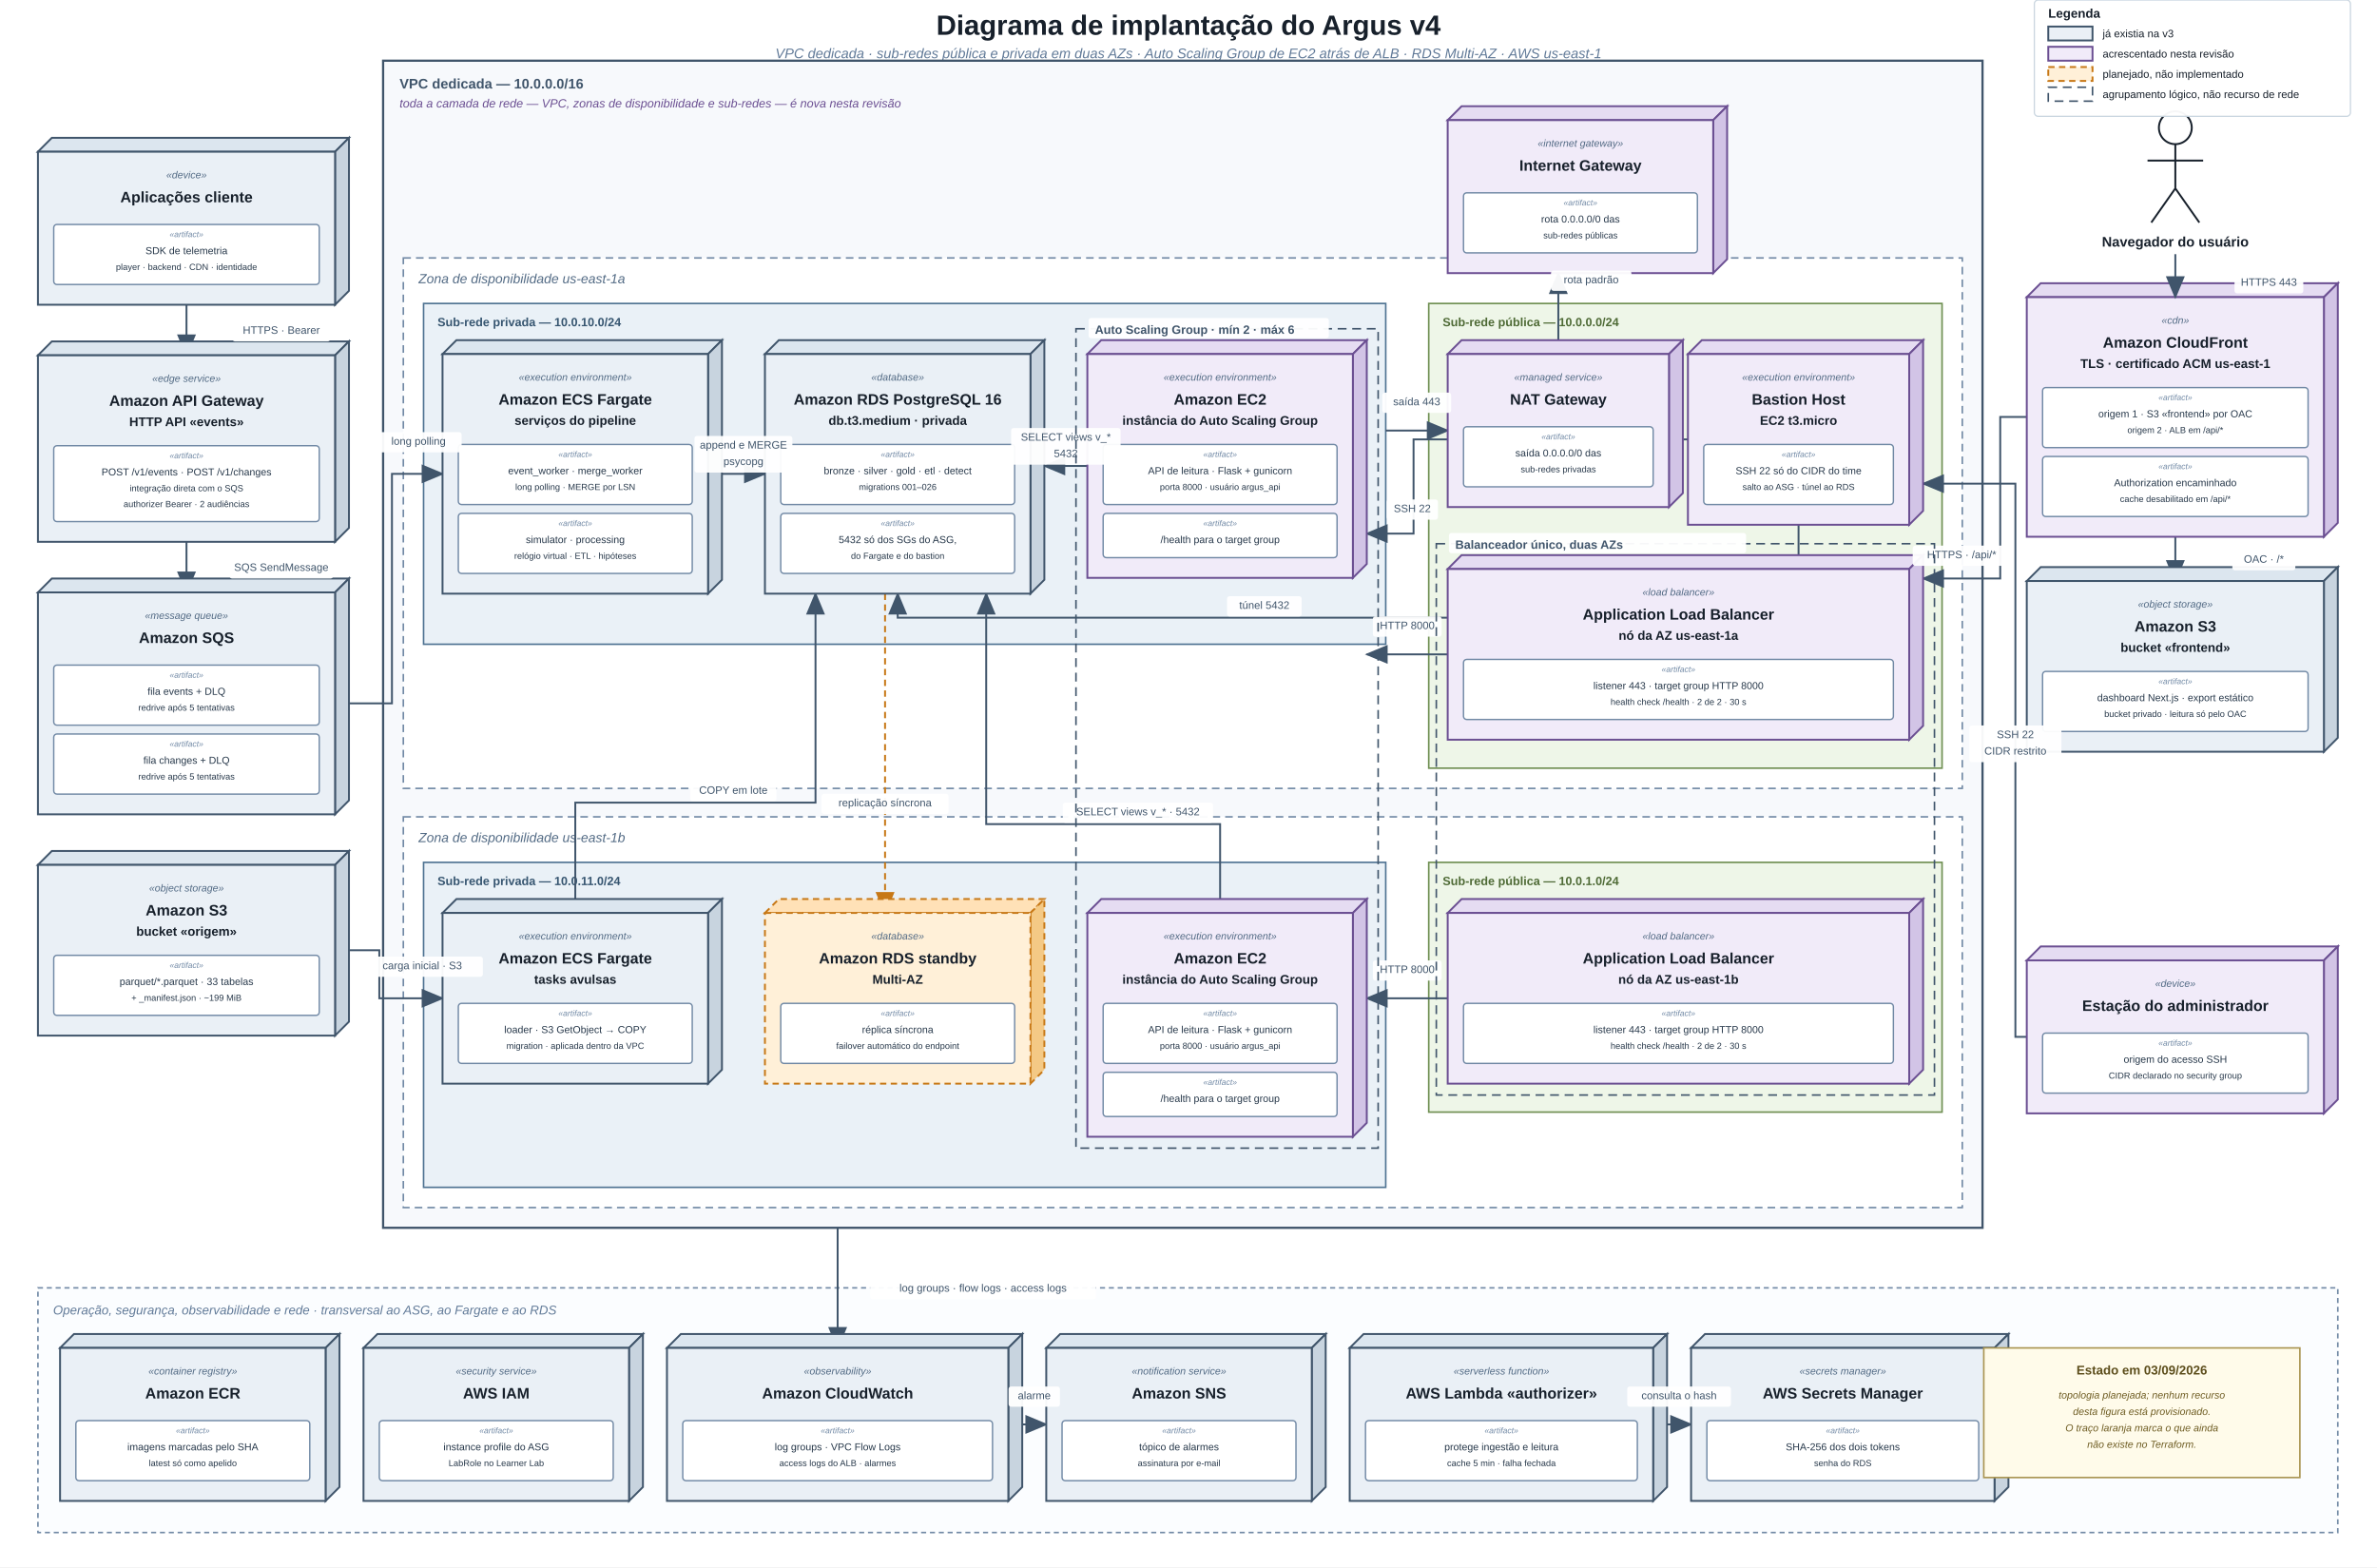
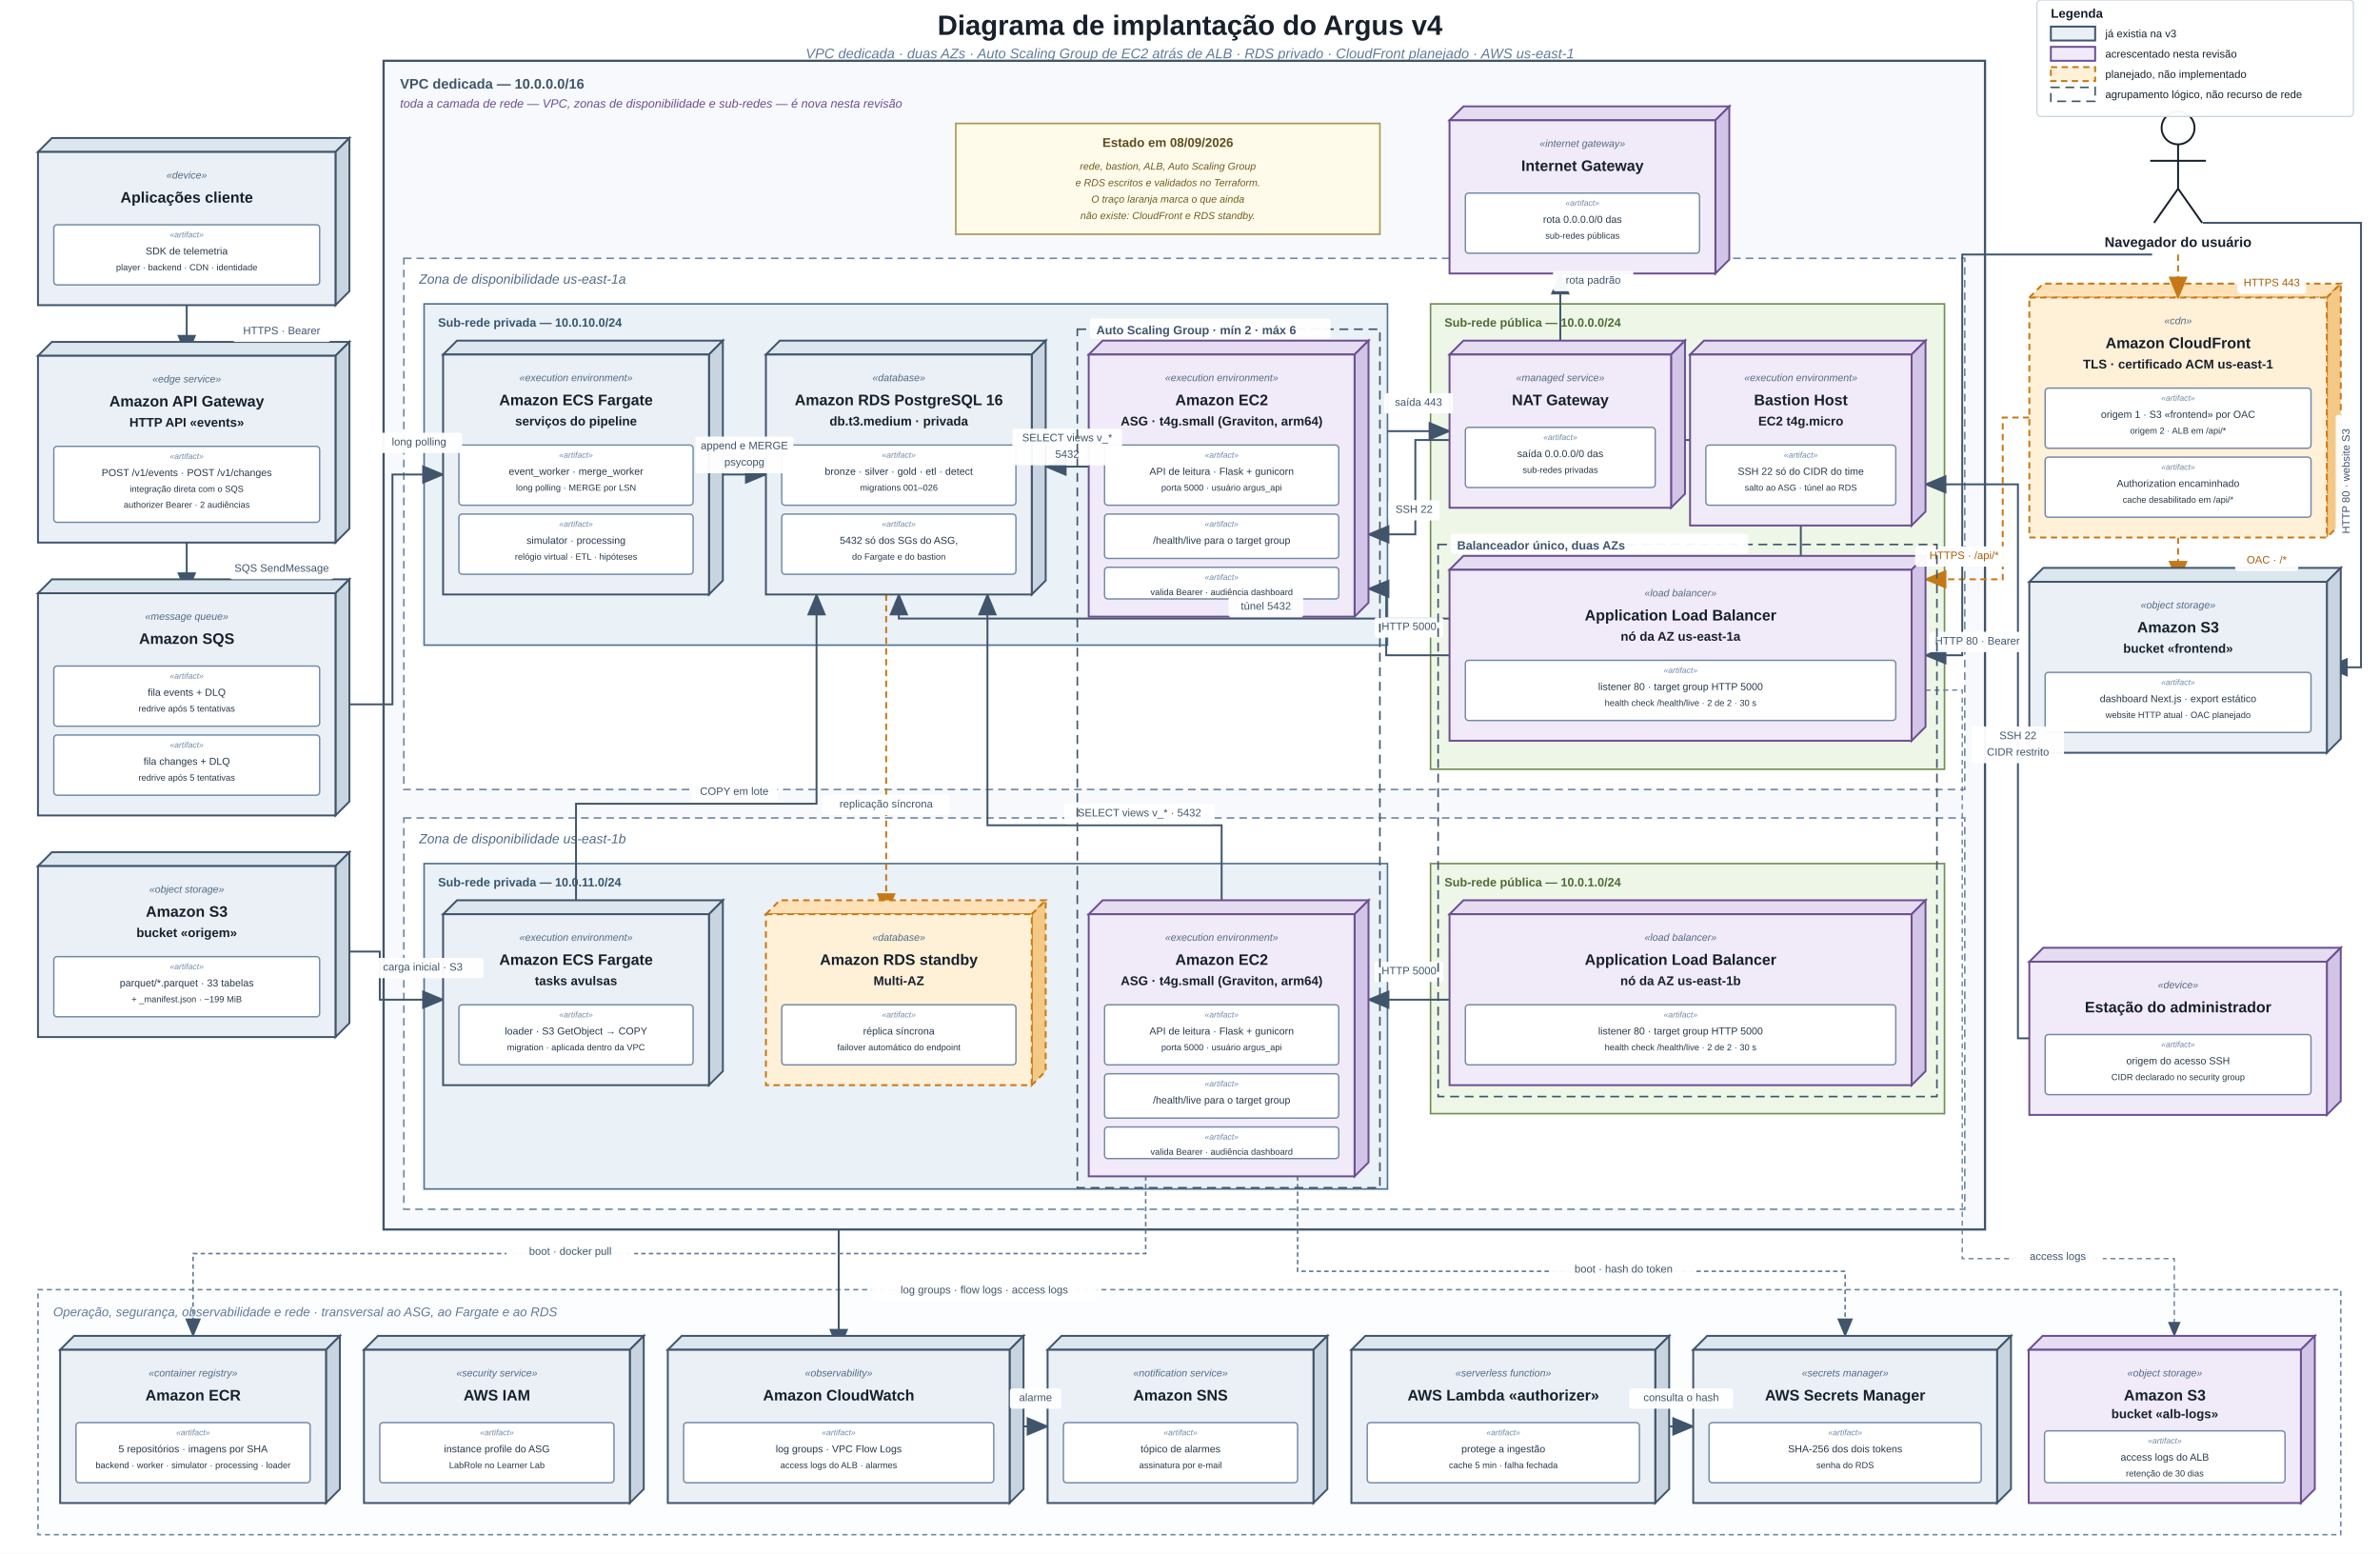
- <svg xmlns="http://www.w3.org/2000/svg" width="3760" height="2479" viewBox="0 0 3760 2479" role="img" aria-labelledby="title desc">
+ <svg xmlns="http://www.w3.org/2000/svg" width="3760" height="2454" viewBox="0 0 3760 2454" role="img" aria-labelledby="title desc">
  <defs>
    <marker id="arrow" markerWidth="12" markerHeight="10" refX="11" refY="5" orient="auto" markerUnits="strokeWidth">
      <path d="M0,0 L12,5 L0,10 z" fill="#40556b" />
    </marker>
    <marker id="arrow-plan" markerWidth="12" markerHeight="10" refX="11" refY="5" orient="auto" markerUnits="strokeWidth">
      <path d="M0,0 L12,5 L0,10 z" fill="#c77816" />
    </marker>
    <style>
      .page-title { font: 700 44px Arial, sans-serif; fill: #17202b; text-anchor: middle; }
      .page-subtitle { font: italic 22px Arial, sans-serif; fill: #617a98; text-anchor: middle; }
      .node-face { fill: #eaf0f6; stroke: #40556b; stroke-width: 3; }
      .node-top { fill: #dce6ef; stroke: #40556b; stroke-width: 3; }
      .node-side { fill: #c8d4df; stroke: #40556b; stroke-width: 3; }
      .new-face { fill: #f1ebf9; stroke: #6b4f92; stroke-width: 3; }
      .new-top { fill: #e5dcf2; stroke: #6b4f92; stroke-width: 3; }
      .new-side { fill: #d2c4e6; stroke: #6b4f92; stroke-width: 3; }
      .vpc-note { font: italic 19px Arial, sans-serif; fill: #6b4f92; }
      .planned-face { fill: #fff0d8; stroke: #c77816; stroke-width: 3; stroke-dasharray: 10 7; }
      .planned-top { fill: #ffe1b7; stroke: #c77816; stroke-width: 3; stroke-dasharray: 10 7; }
      .planned-side { fill: #f4c985; stroke: #c77816; stroke-width: 3; stroke-dasharray: 10 7; }
      .artifact { fill: #ffffff; stroke: #7189a5; stroke-width: 2.2; rx: 5; }
      .stereo { font: italic 16px Arial, sans-serif; fill: #526a84; text-anchor: middle; }
      .node-title { font: 700 24px Arial, sans-serif; fill: #17202b; text-anchor: middle; }
      .node-subtitle { font: 700 20px Arial, sans-serif; fill: #17202b; text-anchor: middle; }
      .artifact-stereo { font: italic 13px Arial, sans-serif; fill: #7189a5; text-anchor: middle; }
      .artifact-text { font: 16px Arial, sans-serif; fill: #27384a; text-anchor: middle; }
      .artifact-small { font: 14px Arial, sans-serif; fill: #27384a; text-anchor: middle; }
      .flow { fill: none; stroke: #40556b; stroke-width: 3; marker-end: url(#arrow); }
      .flow-plan { fill: none; stroke: #c77816; stroke-width: 3; stroke-dasharray: 10 7; marker-end: url(#arrow-plan); }
+       .flow-dependency { fill: none; stroke: #617a98; stroke-width: 2.5; stroke-dasharray: 7 5; marker-end: url(#arrow); }
+       .flow-log { fill: none; stroke: #617a98; stroke-width: 2; stroke-dasharray: 8 6; marker-end: url(#arrow); }
      .flow-label-bg { fill: #ffffff; opacity: .95; rx: 4; }
      .flow-label { font: 17px Arial, sans-serif; fill: #40556b; text-anchor: middle; }
+       .flow-label-plan { font: 17px Arial, sans-serif; fill: #a65f0c; text-anchor: middle; }
      .band { fill: #fbfdff; stroke: #7189a5; stroke-width: 2.5; stroke-dasharray: 8 6; }
      .band-title { font: italic 20px Arial, sans-serif; fill: #617a98; }
      .vpc { fill: #f7f9fc; stroke: #40556b; stroke-width: 3.5; }
      .vpc-title { font: 700 22px Arial, sans-serif; fill: #40556b; }
      .az { fill: #ffffff; stroke: #7189a5; stroke-width: 2.5; stroke-dasharray: 12 8; }
      .az-title { font: italic 21px Arial, sans-serif; fill: #526a84; }
      .sub-pub { fill: #eef6e8; stroke: #6f8f52; stroke-width: 2.5; }
      .sub-pub-title { font: 700 19px Arial, sans-serif; fill: #4e6a35; }
      .sub-priv { fill: #eaf1f7; stroke: #4f7392; stroke-width: 2.5; }
      .sub-priv-title { font: 700 19px Arial, sans-serif; fill: #365570; }
      .group { fill: none; stroke: #40556b; stroke-width: 2.5; stroke-dasharray: 14 9; }
      .group-title { font: 700 19px Arial, sans-serif; fill: #40556b; }
      .note { fill: #fffbea; stroke: #aa9552; stroke-width: 2.5; }
      .note-title { font: 700 20px Arial, sans-serif; fill: #5c4d1b; text-anchor: middle; }
      .note-text { font: italic 16px Arial, sans-serif; fill: #6e5c22; text-anchor: middle; }
      .legend-title { font: 700 20px Arial, sans-serif; fill: #17202b; }
      .legend-text { font: 17px Arial, sans-serif; fill: #17202b; }
      .actor { fill: none; stroke: #17202b; stroke-width: 3; }
      .actor-label { font: 700 22px Arial, sans-serif; fill: #17202b; text-anchor: middle; }
    </style>
  </defs>
-   <rect width="3760" height="2479" fill="#ffffff" />
+   <rect width="3760" height="2454" fill="#ffffff" />
  <text x="1880.0" y="55" class="page-title">Diagrama de implantação do Argus v4</text>
-   <text x="1880.0" y="92" class="page-subtitle">VPC dedicada · sub-redes pública e privada em duas AZs · Auto Scaling Group de EC2 atrás de ALB · RDS Multi-AZ · AWS us-east-1</text>
+   <text x="1880.0" y="92" class="page-subtitle">VPC dedicada · duas AZs · Auto Scaling Group de EC2 atrás de ALB · RDS privado · CloudFront planejado · AWS us-east-1</text>
  <rect x="606" y="96" width="2530" height="1846" class="vpc" />
  <text x="632" y="140" class="vpc-title">VPC dedicada — 10.0.0.0/16</text>
  <text x="632" y="170" class="vpc-note">toda a camada de rede — VPC, zonas de disponibilidade e sub-redes — é nova nesta revisão</text>
  <rect x="638" y="408" width="2466" height="839" class="az" />
  <text x="662" y="448" class="az-title">Zona de disponibilidade us-east-1a</text>
  <rect x="638" y="1292" width="2466" height="618" class="az" />
  <text x="662" y="1332" class="az-title">Zona de disponibilidade us-east-1b</text>
  <rect x="670" y="480" width="1522" height="539" class="sub-priv" />
  <text x="692" y="516" class="sub-priv-title">Sub-rede privada — 10.0.10.0/24</text>
  <rect x="2260" y="480" width="812" height="735" class="sub-pub" />
  <text x="2282" y="516" class="sub-pub-title">Sub-rede pública — 10.0.0.0/24</text>
  <rect x="670" y="1364" width="1522" height="514" class="sub-priv" />
  <text x="692" y="1400" class="sub-priv-title">Sub-rede privada — 10.0.11.0/24</text>
  <rect x="2260" y="1364" width="812" height="395" class="sub-pub" />
  <text x="2282" y="1400" class="sub-pub-title">Sub-rede pública — 10.0.1.0/24</text>
  <rect x="60" y="2037" width="3638" height="387" class="band" />
  <text x="84" y="2079" class="band-title">Operação, segurança, observabilidade e rede · transversal ao ASG, ao Fargate e ao RDS</text>
  <path d="M295.0 482 V562" class="flow" />
  <path d="M295.0 857 V937" class="flow" />
  <path d="M530 1112.5 H620 V749.5 H700" class="flow" />
  <path d="M530 1503.0 H600 V1579.0 H700" class="flow" />
  <path d="M1142 749.5 H1210" class="flow" />
  <path d="M910.0 1444 V1269.5 H1290 V939" class="flow" />
  <path d="M1720 737.0 H1652" class="flow" />
  <path d="M1930.0 1444 V1303.5 H1560 V939" class="flow" />
  <path d="M1400 939 V1444" class="flow-plan" />
-   <path d="M2290 1035.0 H2162" class="flow" />
+   <path d="M2290 1035.0 H2190 V930 H2162" class="flow" />
  <path d="M2290 1579.0 H2162" class="flow" />
  <path d="M2192 681.0 H2290" class="flow" />
  <path d="M2465.0 560 V432" class="flow" />
  <path d="M2670 695.0 H2236 V844 H2162" class="flow" />
  <path d="M2845.0 830 V977 H1420 V939" class="flow" />
-   <path d="M3206 659.5 H3164 V915.0 H3042" class="flow" />
-   <path d="M3441.0 849 V919" class="flow" />
+   <path d="M3206 659.5 H3164 V915.0 H3042" class="flow-plan" />
+   <path d="M3441.0 849 V919" class="flow-plan" />
  <path d="M3206 1640.0 H3188 V765.0 H3042" class="flow" />
  <path d="M1617 2253.0 H1655" class="flow" />
  <path d="M2637 2253.0 H2675" class="flow" />
  <path d="M1325.0 1942 V2132" class="flow" />
+   <path d="M1810 1858 V1980 H305 V2110" class="flow-dependency" />
+   <path d="M2050 1858 V2008 H2915 V2110" class="flow-dependency" />
+   <path d="M3042 1090 H3100 V1988 H3435 V2110" class="flow-log" />
+   <path d="M3400 402 H3100 V1035 H3042" class="flow" />
+   <path d="M3480 352 H3730 V1054 H3676" class="flow" />
  <g>
    <polygon points="60,240 82,218 552,218 530,240" class="node-top" />
    <polygon points="530,240 552,218 552,460 530,482" class="node-side" />
    <rect x="60" y="240" width="470" height="242" class="node-face" />
    <text x="295.0" y="282" class="stereo">«device»</text>
    <text x="295.0" y="320" class="node-title">Aplicações cliente</text>
    <rect x="85" y="355" width="420" height="95" class="artifact" />
    <text x="295.0" y="375" class="artifact-stereo">«artifact»</text>
    <text x="295.0" y="402" class="artifact-text">SDK de telemetria</text>
    <text x="295.0" y="427" class="artifact-small">player · backend · CDN · identidade</text>
  </g>
  <g>
    <polygon points="60,562 82,540 552,540 530,562" class="node-top" />
    <polygon points="530,562 552,540 552,835 530,857" class="node-side" />
    <rect x="60" y="562" width="470" height="295" class="node-face" />
    <text x="295.0" y="604" class="stereo">«edge service»</text>
    <text x="295.0" y="642" class="node-title">Amazon API Gateway</text>
    <text x="295.0" y="674" class="node-subtitle">HTTP API «events»</text>
    <rect x="85" y="705" width="420" height="120" class="artifact" />
    <text x="295.0" y="725" class="artifact-stereo">«artifact»</text>
    <text x="295.0" y="752" class="artifact-text">POST /v1/events · POST /v1/changes</text>
    <text x="295.0" y="777" class="artifact-small">integração direta com o SQS</text>
    <text x="295.0" y="802" class="artifact-small">authorizer Bearer · 2 audiências</text>
  </g>
  <g>
    <polygon points="60,937 82,915 552,915 530,937" class="node-top" />
    <polygon points="530,937 552,915 552,1266 530,1288" class="node-side" />
    <rect x="60" y="937" width="470" height="351" class="node-face" />
    <text x="295.0" y="979" class="stereo">«message queue»</text>
    <text x="295.0" y="1017" class="node-title">Amazon SQS</text>
    <rect x="85" y="1052" width="420" height="95" class="artifact" />
    <text x="295.0" y="1072" class="artifact-stereo">«artifact»</text>
    <text x="295.0" y="1099" class="artifact-text">fila events + DLQ</text>
    <text x="295.0" y="1124" class="artifact-small">redrive após 5 tentativas</text>
    <rect x="85" y="1161" width="420" height="95" class="artifact" />
    <text x="295.0" y="1181" class="artifact-stereo">«artifact»</text>
    <text x="295.0" y="1208" class="artifact-text">fila changes + DLQ</text>
    <text x="295.0" y="1233" class="artifact-small">redrive após 5 tentativas</text>
  </g>
  <g>
    <polygon points="60,1368 82,1346 552,1346 530,1368" class="node-top" />
    <polygon points="530,1368 552,1346 552,1616 530,1638" class="node-side" />
    <rect x="60" y="1368" width="470" height="270" class="node-face" />
    <text x="295.0" y="1410" class="stereo">«object storage»</text>
    <text x="295.0" y="1448" class="node-title">Amazon S3</text>
    <text x="295.0" y="1480" class="node-subtitle">bucket «origem»</text>
    <rect x="85" y="1511" width="420" height="95" class="artifact" />
    <text x="295.0" y="1531" class="artifact-stereo">«artifact»</text>
    <text x="295.0" y="1558" class="artifact-text">parquet/*.parquet · 33 tabelas</text>
    <text x="295.0" y="1583" class="artifact-small">+ _manifest.json · ~199 MiB</text>
  </g>
  <g>
    <polygon points="700,560 722,538 1142,538 1120,560" class="node-top" />
    <polygon points="1120,560 1142,538 1142,917 1120,939" class="node-side" />
    <rect x="700" y="560" width="420" height="379" class="node-face" />
    <text x="910.0" y="602" class="stereo">«execution environment»</text>
    <text x="910.0" y="640" class="node-title">Amazon ECS Fargate</text>
    <text x="910.0" y="672" class="node-subtitle">serviços do pipeline</text>
    <rect x="725" y="703" width="370" height="95" class="artifact" />
    <text x="910.0" y="723" class="artifact-stereo">«artifact»</text>
    <text x="910.0" y="750" class="artifact-text">event_worker · merge_worker</text>
    <text x="910.0" y="775" class="artifact-small">long polling · MERGE por LSN</text>
    <rect x="725" y="812" width="370" height="95" class="artifact" />
    <text x="910.0" y="832" class="artifact-stereo">«artifact»</text>
    <text x="910.0" y="859" class="artifact-text">simulator · processing</text>
    <text x="910.0" y="884" class="artifact-small">relógio virtual · ETL · hipóteses</text>
  </g>
  <g>
    <polygon points="1210,560 1232,538 1652,538 1630,560" class="node-top" />
    <polygon points="1630,560 1652,538 1652,917 1630,939" class="node-side" />
    <rect x="1210" y="560" width="420" height="379" class="node-face" />
    <text x="1420.0" y="602" class="stereo">«database»</text>
    <text x="1420.0" y="640" class="node-title">Amazon RDS PostgreSQL 16</text>
    <text x="1420.0" y="672" class="node-subtitle">db.t3.medium · privada</text>
    <rect x="1235" y="703" width="370" height="95" class="artifact" />
    <text x="1420.0" y="723" class="artifact-stereo">«artifact»</text>
    <text x="1420.0" y="750" class="artifact-text">bronze · silver · gold · etl · detect</text>
    <text x="1420.0" y="775" class="artifact-small">migrations 001–026</text>
    <rect x="1235" y="812" width="370" height="95" class="artifact" />
    <text x="1420.0" y="832" class="artifact-stereo">«artifact»</text>
    <text x="1420.0" y="859" class="artifact-text">5432 só dos SGs do ASG,</text>
    <text x="1420.0" y="884" class="artifact-small">do Fargate e do bastion</text>
  </g>
  <g>
    <polygon points="1720,560 1742,538 2162,538 2140,560" class="new-top" />
-     <polygon points="2140,560 2162,538 2162,892 2140,914" class="new-side" />
-     <rect x="1720" y="560" width="420" height="354" class="new-face" />
+     <polygon points="2140,560 2162,538 2162,952 2140,974" class="new-side" />
+     <rect x="1720" y="560" width="420" height="414" class="new-face" />
    <text x="1930.0" y="602" class="stereo">«execution environment»</text>
    <text x="1930.0" y="640" class="node-title">Amazon EC2</text>
-     <text x="1930.0" y="672" class="node-subtitle">instância do Auto Scaling Group</text>
+     <text x="1930.0" y="672" class="node-subtitle">ASG · t4g.small (Graviton, arm64)</text>
    <rect x="1745" y="703" width="370" height="95" class="artifact" />
    <text x="1930.0" y="723" class="artifact-stereo">«artifact»</text>
    <text x="1930.0" y="750" class="artifact-text">API de leitura · Flask + gunicorn</text>
-     <text x="1930.0" y="775" class="artifact-small">porta 8000 · usuário argus_api</text>
+     <text x="1930.0" y="775" class="artifact-small">porta 5000 · usuário argus_api</text>
    <rect x="1745" y="812" width="370" height="70" class="artifact" />
    <text x="1930.0" y="832" class="artifact-stereo">«artifact»</text>
-     <text x="1930.0" y="859" class="artifact-text">/health para o target group</text>
+     <text x="1930.0" y="859" class="artifact-text">/health/live para o target group</text>
+     <rect x="1745" y="896" width="370" height="50" class="artifact" />
+     <text x="1930.0" y="916" class="artifact-stereo">«artifact»</text>
+     <text x="1930.0" y="940" class="artifact-small">valida Bearer · audiência dashboard</text>
  </g>
  <g>
    <polygon points="2290,560 2312,538 2662,538 2640,560" class="new-top" />
    <polygon points="2640,560 2662,538 2662,780 2640,802" class="new-side" />
    <rect x="2290" y="560" width="350" height="242" class="new-face" />
    <text x="2465.0" y="602" class="stereo">«managed service»</text>
    <text x="2465.0" y="640" class="node-title">NAT Gateway</text>
    <rect x="2315" y="675" width="300" height="95" class="artifact" />
    <text x="2465.0" y="695" class="artifact-stereo">«artifact»</text>
    <text x="2465.0" y="722" class="artifact-text">saída 0.0.0.0/0 das</text>
    <text x="2465.0" y="747" class="artifact-small">sub-redes privadas</text>
  </g>
  <g>
    <polygon points="2670,560 2692,538 3042,538 3020,560" class="new-top" />
    <polygon points="3020,560 3042,538 3042,808 3020,830" class="new-side" />
    <rect x="2670" y="560" width="350" height="270" class="new-face" />
    <text x="2845.0" y="602" class="stereo">«execution environment»</text>
    <text x="2845.0" y="640" class="node-title">Bastion Host</text>
-     <text x="2845.0" y="672" class="node-subtitle">EC2 t3.micro</text>
+     <text x="2845.0" y="672" class="node-subtitle">EC2 t4g.micro</text>
    <rect x="2695" y="703" width="300" height="95" class="artifact" />
    <text x="2845.0" y="723" class="artifact-stereo">«artifact»</text>
    <text x="2845.0" y="750" class="artifact-text">SSH 22 só do CIDR do time</text>
    <text x="2845.0" y="775" class="artifact-small">salto ao ASG · túnel ao RDS</text>
  </g>
  <g>
    <polygon points="2290,900 2312,878 3042,878 3020,900" class="new-top" />
    <polygon points="3020,900 3042,878 3042,1148 3020,1170" class="new-side" />
    <rect x="2290" y="900" width="730" height="270" class="new-face" />
    <text x="2655.0" y="942" class="stereo">«load balancer»</text>
    <text x="2655.0" y="980" class="node-title">Application Load Balancer</text>
    <text x="2655.0" y="1012" class="node-subtitle">nó da AZ us-east-1a</text>
    <rect x="2315" y="1043" width="680" height="95" class="artifact" />
    <text x="2655.0" y="1063" class="artifact-stereo">«artifact»</text>
-     <text x="2655.0" y="1090" class="artifact-text">listener 443 · target group HTTP 8000</text>
-     <text x="2655.0" y="1115" class="artifact-small">health check /health · 2 de 2 · 30 s</text>
+     <text x="2655.0" y="1090" class="artifact-text">listener 80 · target group HTTP 5000</text>
+     <text x="2655.0" y="1115" class="artifact-small">health check /health/live · 2 de 2 · 30 s</text>
  </g>
  <g>
    <polygon points="700,1444 722,1422 1142,1422 1120,1444" class="node-top" />
    <polygon points="1120,1444 1142,1422 1142,1692 1120,1714" class="node-side" />
    <rect x="700" y="1444" width="420" height="270" class="node-face" />
    <text x="910.0" y="1486" class="stereo">«execution environment»</text>
    <text x="910.0" y="1524" class="node-title">Amazon ECS Fargate</text>
    <text x="910.0" y="1556" class="node-subtitle">tasks avulsas</text>
    <rect x="725" y="1587" width="370" height="95" class="artifact" />
    <text x="910.0" y="1607" class="artifact-stereo">«artifact»</text>
    <text x="910.0" y="1634" class="artifact-text">loader · S3 GetObject → COPY</text>
    <text x="910.0" y="1659" class="artifact-small">migration · aplicada dentro da VPC</text>
  </g>
  <g>
    <polygon points="1210,1444 1232,1422 1652,1422 1630,1444" class="planned-top" />
    <polygon points="1630,1444 1652,1422 1652,1692 1630,1714" class="planned-side" />
    <rect x="1210" y="1444" width="420" height="270" class="planned-face" />
    <text x="1420.0" y="1486" class="stereo">«database»</text>
    <text x="1420.0" y="1524" class="node-title">Amazon RDS standby</text>
    <text x="1420.0" y="1556" class="node-subtitle">Multi-AZ</text>
    <rect x="1235" y="1587" width="370" height="95" class="artifact" />
    <text x="1420.0" y="1607" class="artifact-stereo">«artifact»</text>
    <text x="1420.0" y="1634" class="artifact-text">réplica síncrona</text>
    <text x="1420.0" y="1659" class="artifact-small">failover automático do endpoint</text>
  </g>
  <g>
    <polygon points="1720,1444 1742,1422 2162,1422 2140,1444" class="new-top" />
-     <polygon points="2140,1444 2162,1422 2162,1776 2140,1798" class="new-side" />
-     <rect x="1720" y="1444" width="420" height="354" class="new-face" />
+     <polygon points="2140,1444 2162,1422 2162,1836 2140,1858" class="new-side" />
+     <rect x="1720" y="1444" width="420" height="414" class="new-face" />
    <text x="1930.0" y="1486" class="stereo">«execution environment»</text>
    <text x="1930.0" y="1524" class="node-title">Amazon EC2</text>
-     <text x="1930.0" y="1556" class="node-subtitle">instância do Auto Scaling Group</text>
+     <text x="1930.0" y="1556" class="node-subtitle">ASG · t4g.small (Graviton, arm64)</text>
    <rect x="1745" y="1587" width="370" height="95" class="artifact" />
    <text x="1930.0" y="1607" class="artifact-stereo">«artifact»</text>
    <text x="1930.0" y="1634" class="artifact-text">API de leitura · Flask + gunicorn</text>
-     <text x="1930.0" y="1659" class="artifact-small">porta 8000 · usuário argus_api</text>
+     <text x="1930.0" y="1659" class="artifact-small">porta 5000 · usuário argus_api</text>
    <rect x="1745" y="1696" width="370" height="70" class="artifact" />
    <text x="1930.0" y="1716" class="artifact-stereo">«artifact»</text>
-     <text x="1930.0" y="1743" class="artifact-text">/health para o target group</text>
+     <text x="1930.0" y="1743" class="artifact-text">/health/live para o target group</text>
+     <rect x="1745" y="1780" width="370" height="50" class="artifact" />
+     <text x="1930.0" y="1800" class="artifact-stereo">«artifact»</text>
+     <text x="1930.0" y="1824" class="artifact-small">valida Bearer · audiência dashboard</text>
  </g>
  <g>
    <polygon points="2290,1444 2312,1422 3042,1422 3020,1444" class="new-top" />
    <polygon points="3020,1444 3042,1422 3042,1692 3020,1714" class="new-side" />
    <rect x="2290" y="1444" width="730" height="270" class="new-face" />
    <text x="2655.0" y="1486" class="stereo">«load balancer»</text>
    <text x="2655.0" y="1524" class="node-title">Application Load Balancer</text>
    <text x="2655.0" y="1556" class="node-subtitle">nó da AZ us-east-1b</text>
    <rect x="2315" y="1587" width="680" height="95" class="artifact" />
    <text x="2655.0" y="1607" class="artifact-stereo">«artifact»</text>
-     <text x="2655.0" y="1634" class="artifact-text">listener 443 · target group HTTP 8000</text>
-     <text x="2655.0" y="1659" class="artifact-small">health check /health · 2 de 2 · 30 s</text>
+     <text x="2655.0" y="1634" class="artifact-text">listener 80 · target group HTTP 5000</text>
+     <text x="2655.0" y="1659" class="artifact-small">health check /health/live · 2 de 2 · 30 s</text>
  </g>
  <g>
    <polygon points="2290,190 2312,168 2732,168 2710,190" class="new-top" />
    <polygon points="2710,190 2732,168 2732,410 2710,432" class="new-side" />
    <rect x="2290" y="190" width="420" height="242" class="new-face" />
    <text x="2500.0" y="232" class="stereo">«internet gateway»</text>
    <text x="2500.0" y="270" class="node-title">Internet Gateway</text>
    <rect x="2315" y="305" width="370" height="95" class="artifact" />
    <text x="2500.0" y="325" class="artifact-stereo">«artifact»</text>
    <text x="2500.0" y="352" class="artifact-text">rota 0.0.0.0/0 das</text>
    <text x="2500.0" y="377" class="artifact-small">sub-redes públicas</text>
  </g>
  <g>
-     <polygon points="3206,470 3228,448 3698,448 3676,470" class="new-top" />
-     <polygon points="3676,470 3698,448 3698,827 3676,849" class="new-side" />
-     <rect x="3206" y="470" width="470" height="379" class="new-face" />
+     <polygon points="3206,470 3228,448 3698,448 3676,470" class="planned-top" />
+     <polygon points="3676,470 3698,448 3698,827 3676,849" class="planned-side" />
+     <rect x="3206" y="470" width="470" height="379" class="planned-face" />
    <text x="3441.0" y="512" class="stereo">«cdn»</text>
    <text x="3441.0" y="550" class="node-title">Amazon CloudFront</text>
    <text x="3441.0" y="582" class="node-subtitle">TLS · certificado ACM us-east-1</text>
    <rect x="3231" y="613" width="420" height="95" class="artifact" />
    <text x="3441.0" y="633" class="artifact-stereo">«artifact»</text>
    <text x="3441.0" y="660" class="artifact-text">origem 1 · S3 «frontend» por OAC</text>
    <text x="3441.0" y="685" class="artifact-small">origem 2 · ALB em /api/*</text>
    <rect x="3231" y="722" width="420" height="95" class="artifact" />
    <text x="3441.0" y="742" class="artifact-stereo">«artifact»</text>
    <text x="3441.0" y="769" class="artifact-text">Authorization encaminhado</text>
    <text x="3441.0" y="794" class="artifact-small">cache desabilitado em /api/*</text>
  </g>
  <g>
    <polygon points="3206,919 3228,897 3698,897 3676,919" class="node-top" />
    <polygon points="3676,919 3698,897 3698,1167 3676,1189" class="node-side" />
    <rect x="3206" y="919" width="470" height="270" class="node-face" />
    <text x="3441.0" y="961" class="stereo">«object storage»</text>
    <text x="3441.0" y="999" class="node-title">Amazon S3</text>
    <text x="3441.0" y="1031" class="node-subtitle">bucket «frontend»</text>
    <rect x="3231" y="1062" width="420" height="95" class="artifact" />
    <text x="3441.0" y="1082" class="artifact-stereo">«artifact»</text>
    <text x="3441.0" y="1109" class="artifact-text">dashboard Next.js · export estático</text>
-     <text x="3441.0" y="1134" class="artifact-small">bucket privado · leitura só pelo OAC</text>
+     <text x="3441.0" y="1134" class="artifact-small">website HTTP atual · OAC planejado</text>
  </g>
  <g>
    <polygon points="3206,1519 3228,1497 3698,1497 3676,1519" class="new-top" />
    <polygon points="3676,1519 3698,1497 3698,1739 3676,1761" class="new-side" />
    <rect x="3206" y="1519" width="470" height="242" class="new-face" />
    <text x="3441.0" y="1561" class="stereo">«device»</text>
    <text x="3441.0" y="1599" class="node-title">Estação do administrador</text>
    <rect x="3231" y="1634" width="420" height="95" class="artifact" />
    <text x="3441.0" y="1654" class="artifact-stereo">«artifact»</text>
    <text x="3441.0" y="1681" class="artifact-text">origem do acesso SSH</text>
    <text x="3441.0" y="1706" class="artifact-small">CIDR declarado no security group</text>
  </g>
  <g>
    <polygon points="95,2132 117,2110 537,2110 515,2132" class="node-top" />
    <polygon points="515,2132 537,2110 537,2352 515,2374" class="node-side" />
    <rect x="95" y="2132" width="420" height="242" class="node-face" />
    <text x="305.0" y="2174" class="stereo">«container registry»</text>
    <text x="305.0" y="2212" class="node-title">Amazon ECR</text>
    <rect x="120" y="2247" width="370" height="95" class="artifact" />
    <text x="305.0" y="2267" class="artifact-stereo">«artifact»</text>
-     <text x="305.0" y="2294" class="artifact-text">imagens marcadas pelo SHA</text>
-     <text x="305.0" y="2319" class="artifact-small">latest só como apelido</text>
+     <text x="305.0" y="2294" class="artifact-text">5 repositórios · imagens por SHA</text>
+     <text x="305.0" y="2319" class="artifact-small">backend · worker · simulator · processing · loader</text>
  </g>
  <g>
    <polygon points="575,2132 597,2110 1017,2110 995,2132" class="node-top" />
    <polygon points="995,2132 1017,2110 1017,2352 995,2374" class="node-side" />
    <rect x="575" y="2132" width="420" height="242" class="node-face" />
    <text x="785.0" y="2174" class="stereo">«security service»</text>
    <text x="785.0" y="2212" class="node-title">AWS IAM</text>
    <rect x="600" y="2247" width="370" height="95" class="artifact" />
    <text x="785.0" y="2267" class="artifact-stereo">«artifact»</text>
    <text x="785.0" y="2294" class="artifact-text">instance profile do ASG</text>
    <text x="785.0" y="2319" class="artifact-small">LabRole no Learner Lab</text>
  </g>
  <g>
    <polygon points="1055,2132 1077,2110 1617,2110 1595,2132" class="node-top" />
    <polygon points="1595,2132 1617,2110 1617,2352 1595,2374" class="node-side" />
    <rect x="1055" y="2132" width="540" height="242" class="node-face" />
    <text x="1325.0" y="2174" class="stereo">«observability»</text>
    <text x="1325.0" y="2212" class="node-title">Amazon CloudWatch</text>
    <rect x="1080" y="2247" width="490" height="95" class="artifact" />
    <text x="1325.0" y="2267" class="artifact-stereo">«artifact»</text>
    <text x="1325.0" y="2294" class="artifact-text">log groups · VPC Flow Logs</text>
    <text x="1325.0" y="2319" class="artifact-small">access logs do ALB · alarmes</text>
  </g>
  <g>
    <polygon points="1655,2132 1677,2110 2097,2110 2075,2132" class="node-top" />
    <polygon points="2075,2132 2097,2110 2097,2352 2075,2374" class="node-side" />
    <rect x="1655" y="2132" width="420" height="242" class="node-face" />
    <text x="1865.0" y="2174" class="stereo">«notification service»</text>
    <text x="1865.0" y="2212" class="node-title">Amazon SNS</text>
    <rect x="1680" y="2247" width="370" height="95" class="artifact" />
    <text x="1865.0" y="2267" class="artifact-stereo">«artifact»</text>
    <text x="1865.0" y="2294" class="artifact-text">tópico de alarmes</text>
    <text x="1865.0" y="2319" class="artifact-small">assinatura por e-mail</text>
  </g>
  <g>
    <polygon points="2135,2132 2157,2110 2637,2110 2615,2132" class="node-top" />
    <polygon points="2615,2132 2637,2110 2637,2352 2615,2374" class="node-side" />
    <rect x="2135" y="2132" width="480" height="242" class="node-face" />
    <text x="2375.0" y="2174" class="stereo">«serverless function»</text>
    <text x="2375.0" y="2212" class="node-title">AWS Lambda «authorizer»</text>
    <rect x="2160" y="2247" width="430" height="95" class="artifact" />
    <text x="2375.0" y="2267" class="artifact-stereo">«artifact»</text>
-     <text x="2375.0" y="2294" class="artifact-text">protege ingestão e leitura</text>
+     <text x="2375.0" y="2294" class="artifact-text">protege a ingestão</text>
    <text x="2375.0" y="2319" class="artifact-small">cache 5 min · falha fechada</text>
  </g>
  <g>
    <polygon points="2675,2132 2697,2110 3177,2110 3155,2132" class="node-top" />
    <polygon points="3155,2132 3177,2110 3177,2352 3155,2374" class="node-side" />
    <rect x="2675" y="2132" width="480" height="242" class="node-face" />
    <text x="2915.0" y="2174" class="stereo">«secrets manager»</text>
    <text x="2915.0" y="2212" class="node-title">AWS Secrets Manager</text>
    <rect x="2700" y="2247" width="430" height="95" class="artifact" />
    <text x="2915.0" y="2267" class="artifact-stereo">«artifact»</text>
    <text x="2915.0" y="2294" class="artifact-text">SHA-256 dos dois tokens</text>
    <text x="2915.0" y="2319" class="artifact-small">senha do RDS</text>
+   </g>
+   <g>
+     <polygon points="3205,2132 3227,2110 3657,2110 3635,2132" class="new-top" />
+     <polygon points="3635,2132 3657,2110 3657,2352 3635,2374" class="new-side" />
+     <rect x="3205" y="2132" width="430" height="242" class="new-face" />
+     <text x="3420.0" y="2174" class="stereo">«object storage»</text>
+     <text x="3420.0" y="2212" class="node-title">Amazon S3</text>
+     <text x="3420.0" y="2240" class="node-subtitle">bucket «alb-logs»</text>
+     <rect x="3230" y="2260" width="380" height="82" class="artifact" />
+     <text x="3420.0" y="2280" class="artifact-stereo">«artifact»</text>
+     <text x="3420.0" y="2307" class="artifact-text">access logs do ALB</text>
+     <text x="3420.0" y="2332" class="artifact-small">retenção de 30 dias</text>
  </g>
  <rect x="367.6" y="508.0" width="154.8" height="32" class="flow-label-bg" />
  <text x="445.0" y="528.0" class="flow-label">HTTPS · Bearer</text>
  <rect x="363.0" y="883.0" width="164.0" height="32" class="flow-label-bg" />
  <text x="445.0" y="903.0" class="flow-label">SQS SendMessage</text>
  <rect x="593.8" y="683.5" width="136.4" height="32" class="flow-label-bg" />
  <text x="662" y="703.5" class="flow-label">long polling</text>
  <rect x="572.2" y="1513.0" width="191.6" height="32" class="flow-label-bg" />
  <text x="668" y="1533.0" class="flow-label">carga inicial · S3</text>
  <rect x="1098.6" y="689.5" width="154.8" height="58" class="flow-label-bg" />
  <text x="1176.0" y="709.5" class="flow-label">append e MERGE</text>
  <text x="1176.0" y="735.5" class="flow-label">psycopg</text>
  <rect x="1091.8" y="1235.5" width="136.4" height="32" class="flow-label-bg" />
  <text x="1160" y="1255.5" class="flow-label">COPY em lote</text>
  <rect x="1599.4" y="677.0" width="173.2" height="58" class="flow-label-bg" />
  <text x="1686.0" y="697.0" class="flow-label">SELECT views v_*</text>
  <text x="1686.0" y="723.0" class="flow-label">5432</text>
  <rect x="1681.2" y="1269.5" width="237.6" height="32" class="flow-label-bg" />
  <text x="1800" y="1289.5" class="flow-label">SELECT views v_* · 5432</text>
  <rect x="1299.6" y="1255.5" width="200.8" height="32" class="flow-label-bg" />
  <text x="1400" y="1275.5" class="flow-label">replicação síncrona</text>
  <rect x="2171.6" y="975.0" width="108.8" height="32" class="flow-label-bg" />
-   <text x="2226.0" y="995.0" class="flow-label">HTTP 8000</text>
+   <text x="2226.0" y="995.0" class="flow-label">HTTP 5000</text>
  <rect x="2171.6" y="1519.0" width="108.8" height="32" class="flow-label-bg" />
-   <text x="2226.0" y="1539.0" class="flow-label">HTTP 8000</text>
+   <text x="2226.0" y="1539.0" class="flow-label">HTTP 5000</text>
  <rect x="2186.6" y="621.0" width="108.8" height="32" class="flow-label-bg" />
  <text x="2241.0" y="641.0" class="flow-label">saída 443</text>
  <rect x="2453.4" y="428" width="127.2" height="32" class="flow-label-bg" />
  <text x="2517.0" y="448" class="flow-label">rota padrão</text>
  <rect x="2193.4" y="790" width="81.2" height="32" class="flow-label-bg" />
  <text x="2234" y="810" class="flow-label">SSH 22</text>
  <rect x="1941.0" y="943" width="118.0" height="32" class="flow-label-bg" />
  <text x="2000" y="963" class="flow-label">túnel 5432</text>
  <rect x="3025.6" y="863.0" width="154.8" height="32" class="flow-label-bg" />
-   <text x="3103.0" y="883.0" class="flow-label">HTTPS · /api/*</text>
+   <text x="3103.0" y="883.0" class="flow-label-plan">HTTPS · /api/*</text>
  <rect x="3531.2" y="870.0" width="99.6" height="32" class="flow-label-bg" />
-   <text x="3581.0" y="890.0" class="flow-label">OAC · /*</text>
+   <text x="3581.0" y="890.0" class="flow-label-plan">OAC · /*</text>
  <rect x="3115.2" y="1147.5" width="145.6" height="58" class="flow-label-bg" />
  <text x="3188" y="1167.5" class="flow-label">SSH 22</text>
  <text x="3188" y="1193.5" class="flow-label">CIDR restrito</text>
  <rect x="1595.4" y="2193.0" width="81.2" height="32" class="flow-label-bg" />
  <text x="1636.0" y="2213.0" class="flow-label">alarme</text>
  <rect x="2574.0" y="2193.0" width="164.0" height="32" class="flow-label-bg" />
  <text x="2656.0" y="2213.0" class="flow-label">consulta o hash</text>
  <rect x="1376.4" y="2023.0" width="357.2" height="32" class="flow-label-bg" />
  <text x="1555.0" y="2043.0" class="flow-label">log groups · flow logs · access logs</text>
+   <rect x="800" y="1962" width="202" height="32" class="flow-label-bg" />
+   <text x="901" y="1982" class="flow-label">boot · docker pull</text>
+   <rect x="2450" y="1990" width="230" height="32" class="flow-label-bg" />
+   <text x="2565" y="2010" class="flow-label">boot · hash do token</text>
+   <rect x="3180" y="1970" width="142" height="32" class="flow-label-bg" />
+   <text x="3251" y="1990" class="flow-label">access logs</text>
+   <rect x="3048" y="998" width="152" height="32" class="flow-label-bg" />
+   <text x="3124" y="1018" class="flow-label">HTTP 80 · Bearer</text>
+   <g transform="translate(3712 760) rotate(-90)">
+     <rect x="-105" y="-22" width="210" height="32" class="flow-label-bg" />
+     <text x="0" y="0" class="flow-label">HTTP 80 · website S3</text>
+   </g>
  <rect x="3534.6" y="432" width="108.8" height="32" class="flow-label-bg" />
-   <text x="3589.0" y="452" class="flow-label">HTTPS 443</text>
-   <rect x="1702" y="520" width="478" height="1296" class="group" />
+   <text x="3589.0" y="452" class="flow-label-plan">HTTPS 443</text>
+   <rect x="1702" y="520" width="478" height="1356" class="group" />
  <rect x="1722" y="503" width="380" height="32" class="flow-label-bg" />
  <text x="1732" y="528" class="group-title">Auto Scaling Group · mín 2 · máx 6</text>
  <rect x="2272" y="860" width="788" height="872" class="group" />
  <rect x="2292" y="843" width="470" height="32" class="flow-label-bg" />
  <text x="2302" y="868" class="group-title">Balanceador único, duas AZs</text>
  <circle cx="3441.0" cy="202" r="26" class="actor" />
  <path d="M3441.0 228 V298 M3397.0 254 H3485.0 M3441.0 298 L3403.0 352 M3441.0 298 L3479.0 352" class="actor" />
  <text x="3441.0" y="390" class="actor-label">Navegador do usuário</text>
-   <path d="M3441.0 402 V470" class="flow" />
-   <rect x="3138" y="2132" width="500" height="205" class="note" />
-   <text x="3388.0" y="2174" class="note-title">Estado em 03/09/2026</text>
-   <text x="3388.0" y="2212" class="note-text">topologia planejada; nenhum recurso</text>
-   <text x="3388.0" y="2238" class="note-text">desta figura está provisionado.</text>
-   <text x="3388.0" y="2264" class="note-text">O traço laranja marca o que ainda</text>
-   <text x="3388.0" y="2290" class="note-text">não existe no Terraform.</text>
+   <path d="M3441.0 402 V470" class="flow-plan" />
+   <rect x="1510" y="195" width="670" height="175" class="note" />
+   <text x="1845.0" y="232" class="note-title">Estado em 08/09/2026</text>
+   <text x="1845.0" y="268" class="note-text">rede, bastion, ALB, Auto Scaling Group</text>
+   <text x="1845.0" y="294" class="note-text">e RDS escritos e validados no Terraform.</text>
+   <text x="1845.0" y="320" class="note-text">O traço laranja marca o que ainda</text>
+   <text x="1845.0" y="346" class="note-text">não existe: CloudFront e RDS standby.</text>
  <g transform="translate(3240,28)">
    <rect x="-22" y="-28" width="500" height="184" fill="#ffffff" opacity="0.96" stroke="#c8d4df" stroke-width="2" rx="6" />
    <text x="0" y="0" class="legend-title">Legenda</text>
    <rect x="0" y="14" width="70" height="22" class="node-face" />
    <text x="86" y="31" class="legend-text">já existia na v3</text>
    <rect x="0" y="46" width="70" height="22" class="new-face" />
    <text x="86" y="63" class="legend-text">acrescentado nesta revisão</text>
    <rect x="0" y="78" width="70" height="22" class="planned-face" />
    <text x="86" y="95" class="legend-text">planejado, não implementado</text>
    <rect x="0" y="110" width="70" height="22" fill="none" stroke="#40556b" stroke-width="2.5" stroke-dasharray="14 9" />
    <text x="86" y="127" class="legend-text">agrupamento lógico, não recurso de rede</text>
  </g>
</svg>
